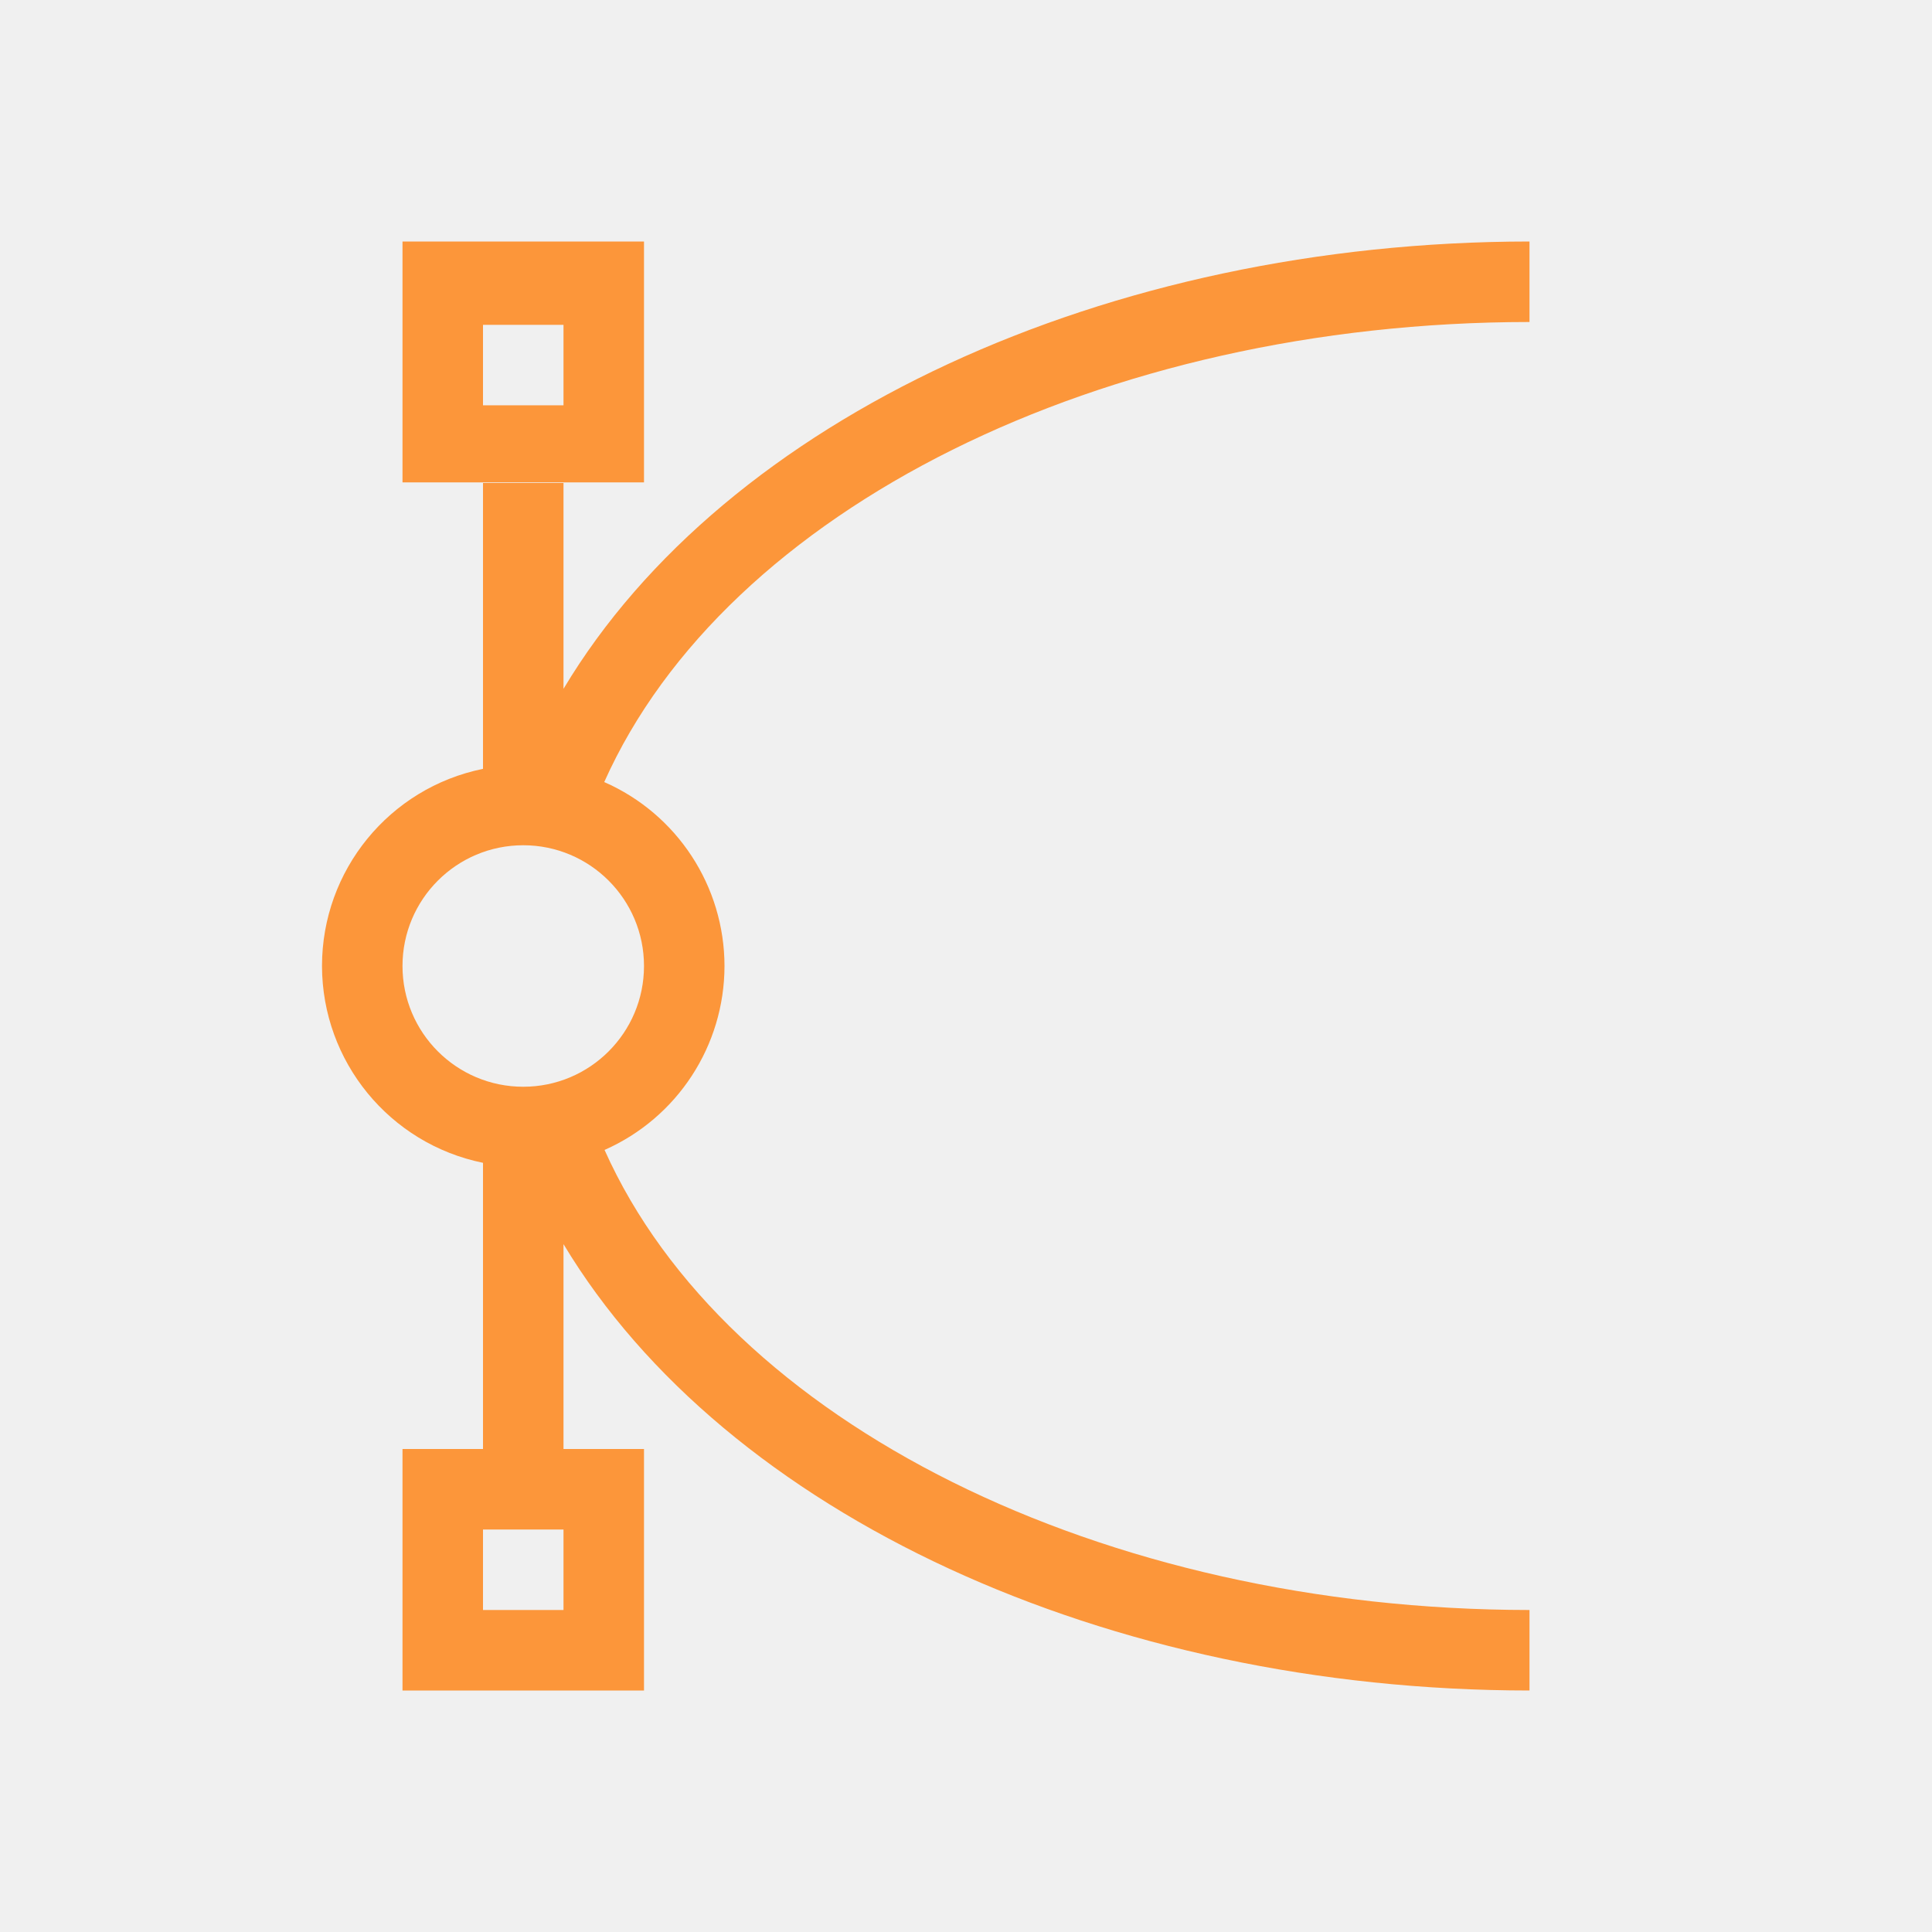
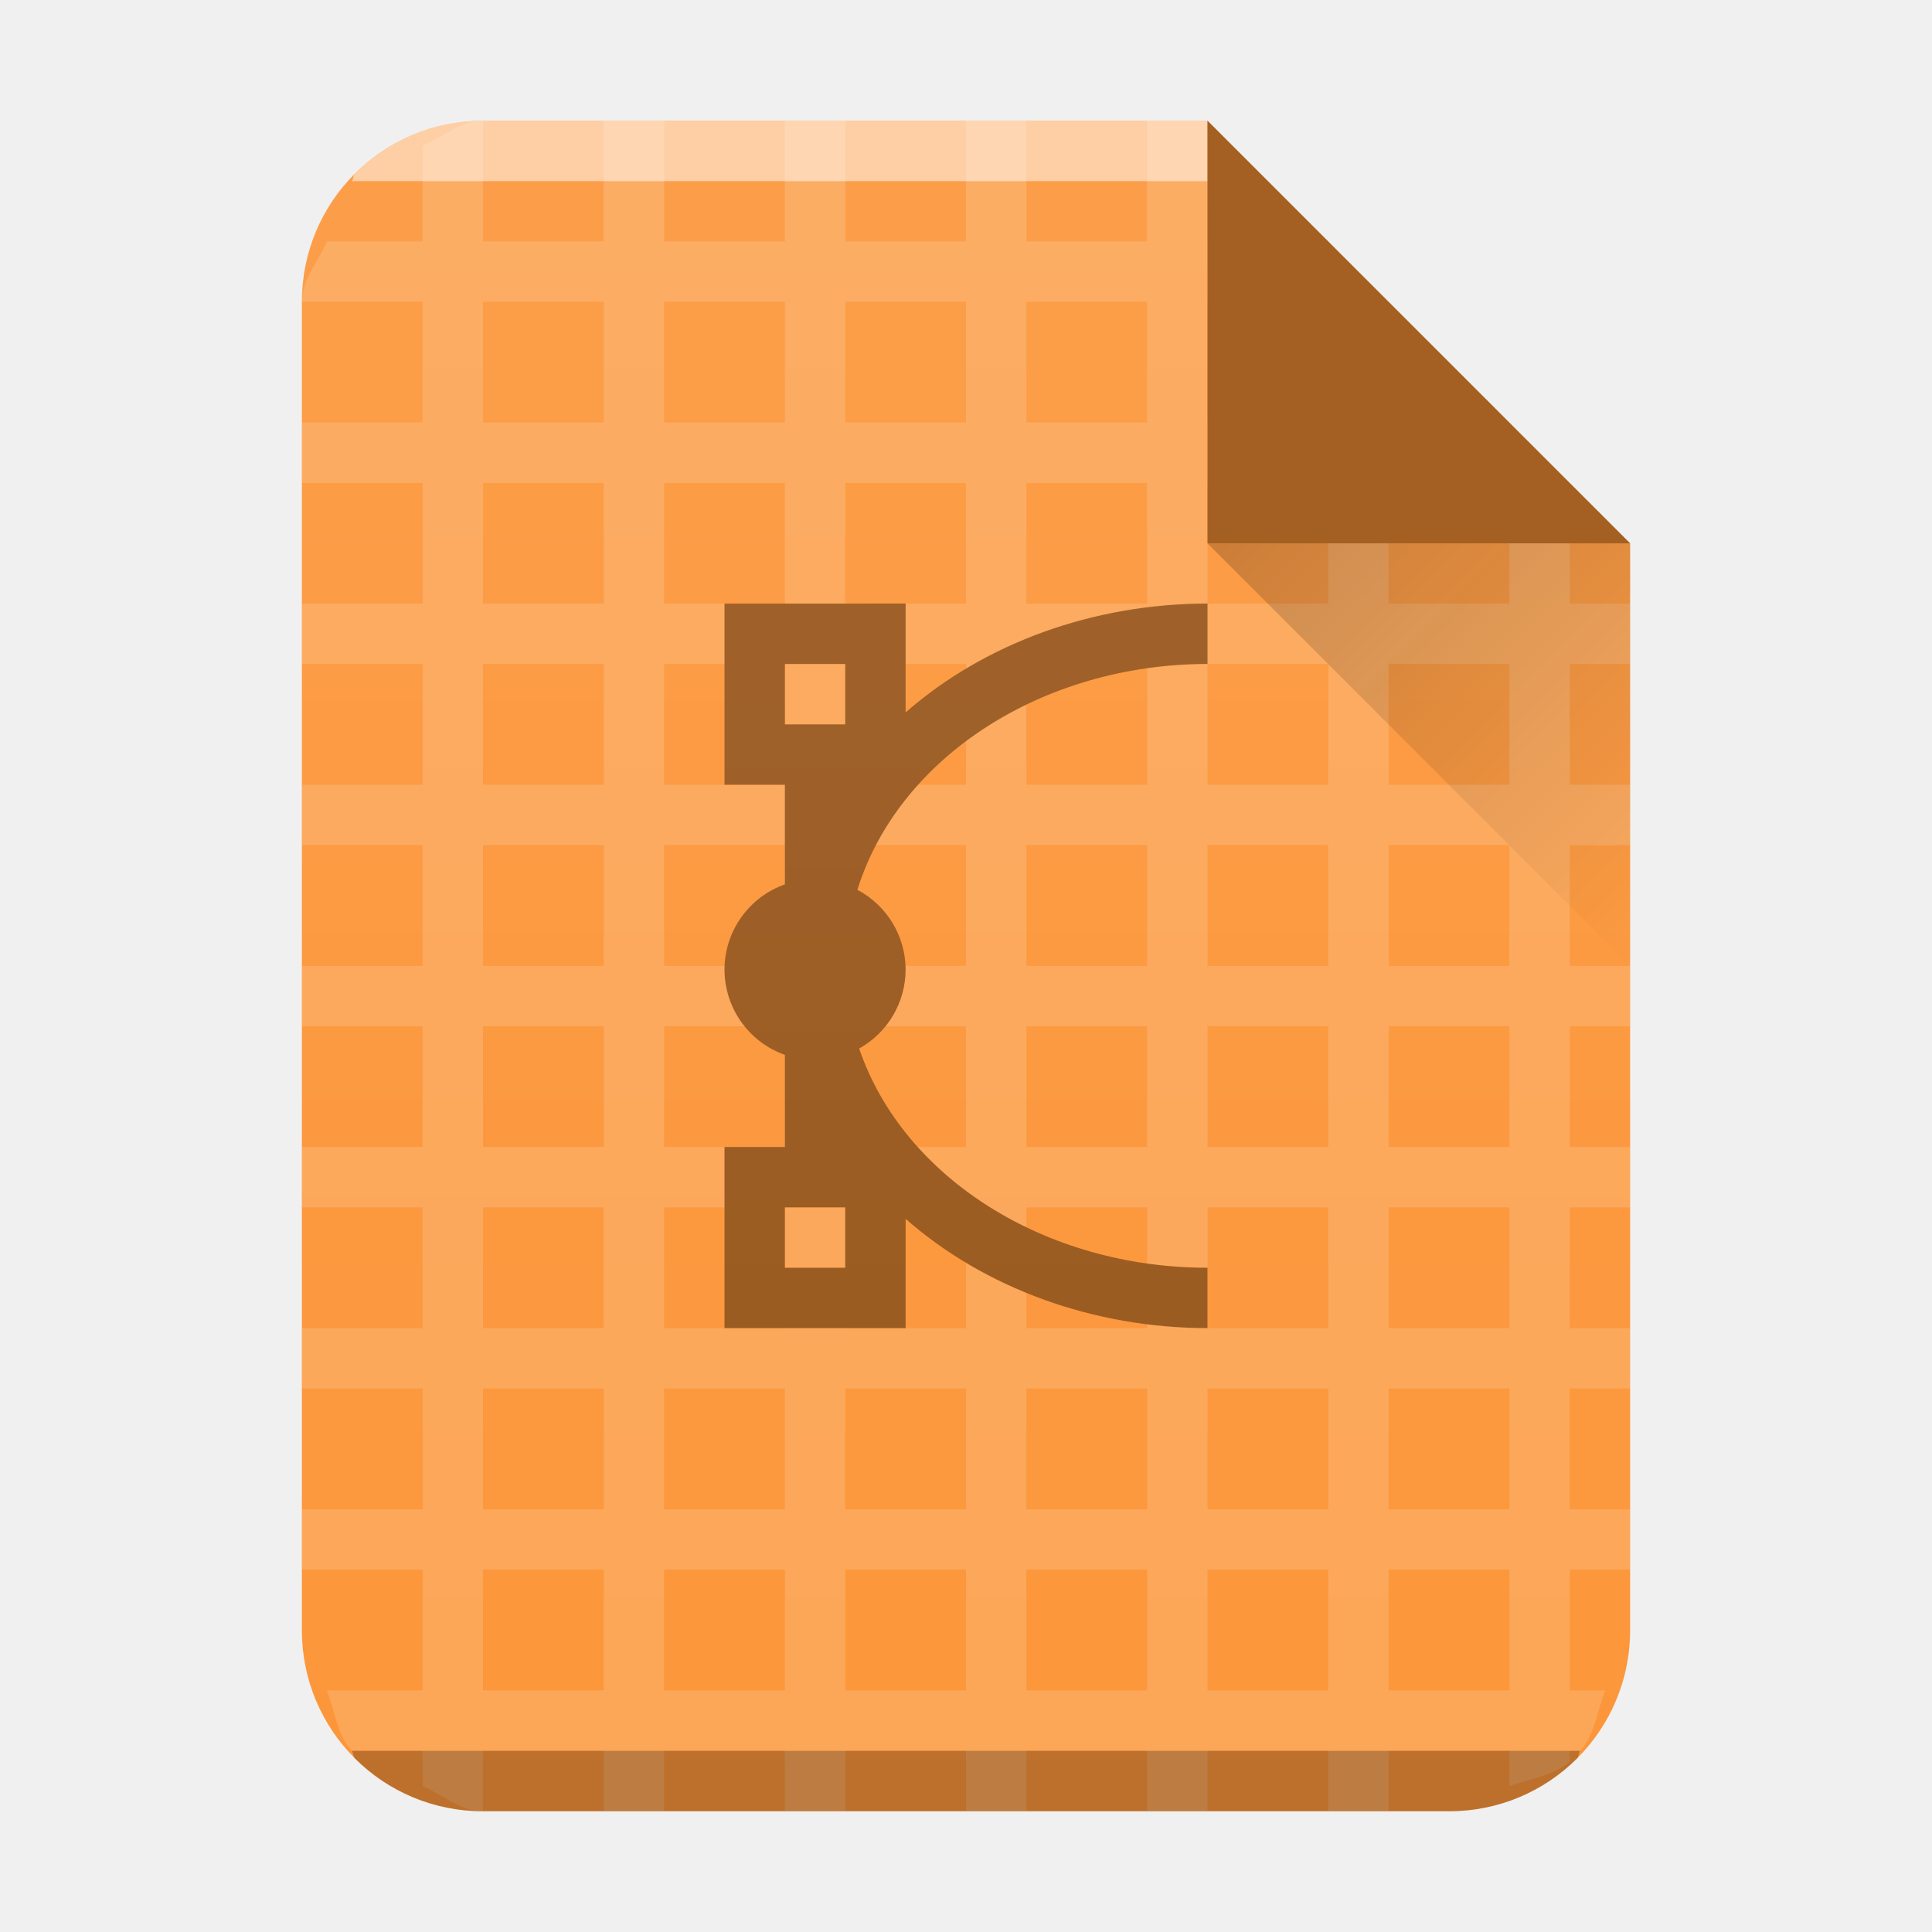
- <svg xmlns="http://www.w3.org/2000/svg" width="24" version="1.1" height="24" id="svg2" viewBox="0 0 24 24">
-   <defs id="defs3871" />
-   <g transform="translate(1,1)">
-     <g id="layer1" transform="matrix(1 0 0 1 -326 -534.3622)">
-       <path style="opacity:1;fill:#fc963a;fill-opacity:1;stroke:none;stroke-width:10;stroke-miterlimit:4;stroke-dasharray:none;stroke-opacity:1" d="M 4 2 L 4 4.992 L 7 4.992 L 7 2 L 4 2 z M 18 2 C 12.746 2.003 8.01 4.196 6 7.557 L 6 5 L 5 5 L 5 8.551 C 3.836 8.788 3 9.812 3 11 C 3.002 12.186 3.838 13.208 5 13.445 L 5 17 L 4 17 L 4 20 L 7 20 L 7 17 L 6 17 L 6 14.455 C 8.016 17.811 12.75 19.999 18 20 L 18 19 C 12.696 18.997 8.025 16.674 6.51 13.285 C 7.415 12.885 7.999 11.99 8 11 C 7.999 10.01 7.413 9.113 6.506 8.715 C 8.021 5.326 12.695 3.002 18 3 L 18 2 z M 5 3.035 L 6 3.035 L 6 4.035 L 5 4.035 L 5 3.035 z M 5.5 9.5 A 1.5 1.5 0 0 1 7 11 A 1.5 1.5 0 0 1 5.5 12.5 A 1.5 1.5 0 0 1 4 11 A 1.5 1.5 0 0 1 5.5 9.5 z M 5 18 L 6 18 L 6 19 L 5 19 L 5 18 z " transform="translate(326,534.3622)" id="rect4147" />
-     </g>
+ <svg xmlns="http://www.w3.org/2000/svg" xmlns:xlink="http://www.w3.org/1999/xlink" width="32" height="32" version="1.1" id="svg33">
+   <defs id="defs13">
+     <linearGradient id="c" y1="17" y2="24" x1="47" x2="54" gradientUnits="userSpaceOnUse" gradientTransform="translate(357.57 507.8)">
+       <stop stop-color="#060606" id="stop2" />
+       <stop offset="1" stop-opacity="0" id="stop4" />
+     </linearGradient>
+     <linearGradient xlink:href="#a" id="b" x1="5" y1="30" x2="5" y2="2" gradientUnits="userSpaceOnUse" gradientTransform="translate(-20)" />
+     <linearGradient id="a" y1="392.36" y2="365.36" x2="0" gradientUnits="userSpaceOnUse" gradientTransform="translate(309.57 152.44)">
+       <stop stop-color="#fff" stop-opacity="0" id="stop8" />
+       <stop offset="1" stop-color="#fff" stop-opacity=".2" id="stop10" />
+     </linearGradient>
+   </defs>
+   <path d="M20 2H8C6.338 2 5 3.338 5 5v22c0 1.662 1.338 3 3 3h16c1.662 0 3-1.338 3-3V9z" fill="#fc963a" id="path15" />
+   <path d="M8 2c-.391 0-.658.277-1 .412v1.586H5.414c-.135.341-.411.608-.412.998v.002H7v2H5.002v1H7v2H5.002v1H7v2H5.002v1H7v2H5.002v1H7v2H5.002v1H7v2H5.002v1H7v2H5.002v1H7v2H5.412c.135.343.17.733.414 1H7v.59c.34.134.607.41.996.41H8v-1h2v1h1v-1h2v1h1v-1h2v1h1v-1h2v1h1v-1h2v1h1v-1h2v.59c.342-.135.733-.17 1-.414v-.176h.174c.244-.267.279-.657.414-1H26v-2h1v-1h-1v-2h1v-1h-1v-2h1v-1h-1v-2h1v-1h-1v-2h1v-1h-1v-2h1v-1h-1v-2l-1-1h-2v-2l-1-1h-2V2h-1v1.998h-2V2h-1v1.998h-2V2h-1v1.998h-2V2h-1v1.998H8zm0 2.998h2v2H8zm3 0h2v2h-2zm3 0h2v2h-2zm3 0h2v2h-2zm3 0h2v2h-2zm-12 3h2v2H8zm3 0h2v2h-2zm3 0h2v2h-2zm3 0h2v2h-2zm3 0h2v2h-2zm3 0h2v2h-2zm-15 3h2v2H8zm3 0h2v2h-2zm3 0h2v2h-2zm3 0h2v2h-2zm3 0h2v2h-2zm3 0h2v2h-2zm-15 3h2v2H8zm3 0h2v2h-2zm3 0h2v2h-2zm3 0h2v2h-2zm3 0h2v2h-2zm3 0h2v2h-2zm-15 3h2v2H8zm3 0h2v2h-2zm3 0h2v2h-2zm3 0h2v2h-2zm3 0h2v2h-2zm3 0h2v2h-2zm-15 3h2v2H8zm3 0h2v2h-2zm3 0h2v2h-2zm3 0h2v2h-2zm3 0h2v2h-2zm3 0h2v2h-2zm-15 3h2v2H8v-1zm3 0h2v2h-2v-1zm3 0h2v2h-2v-1zm3 0h2v2h-2v-1zm3 0h2v2h-2v-1zm3 0h2v2h-2v-1zm-15 3h2v2H8v-1zm3 0h2v2h-2v-1zm3 0h2v2h-2v-1zm3 0h2v2h-2v-1zm3 0h2v2h-2v-1zm3 0h2v2h-2v-1z" color="#000" opacity=".15" fill="#fff" id="path17" />
+   <path d="m 12,9.998 v 3 h 1 v 1.65 a 1.5,1.5 0 0 0 -1,1.412 1.5,1.5 0 0 0 1,1.412 v 1.526 h -1 v 3 h 3 v -1.81 a 7,6 0 0 0 5,1.81 v -1 A 6,5 0 0 1 14.23,17.367 1.5,1.5 0 0 0 15,16.06 1.5,1.5 0 0 0 14.201,14.738 6,5 0 0 1 20,10.997 v -1 A 7,6 0 0 0 15,11.8 V 9.997 Z m 1,1 h 1 v 1 h -1 z m 0,9 h 1 v 1 h -1 z" color="#000000" fill="#99581d" id="path19" />
+   <path d="M8 2a2.99 2.99 0 00-2.123.877c-.031.031-.02.09-.05.123H20V2z" color="#000" opacity=".5" fill="#fff" id="path21" />
+   <path d="M5.826 29c.03.033.02.092.051.123A2.99 2.99 0 008 30h16a2.99 2.99 0 002.123-.877c.031-.031.02-.09.05-.123z" color="#000" opacity=".25" id="path23" />
+   <path d="M 20,2 H 8 c -1.662,0 -3,1.338 -3,3 v 22 c 0,1.662 1.338,3 3,3 H 24 c 1.662,0 3,-1.338 3,-3 V 9 Z" opacity="0.4" fill="url(#b)" id="path25" style="fill:url(#b)" />
+   <g fill-rule="evenodd" id="g31">
+     <path d="M404.57 524.8l7 7v-7z" opacity=".2" fill="url(#c)" transform="translate(-384.57 -515.8)" id="path27" />
+     <path d="M27 9l-7-7v7z" color="#000" fill="#a46022" id="path29" />
  </g>
</svg>
